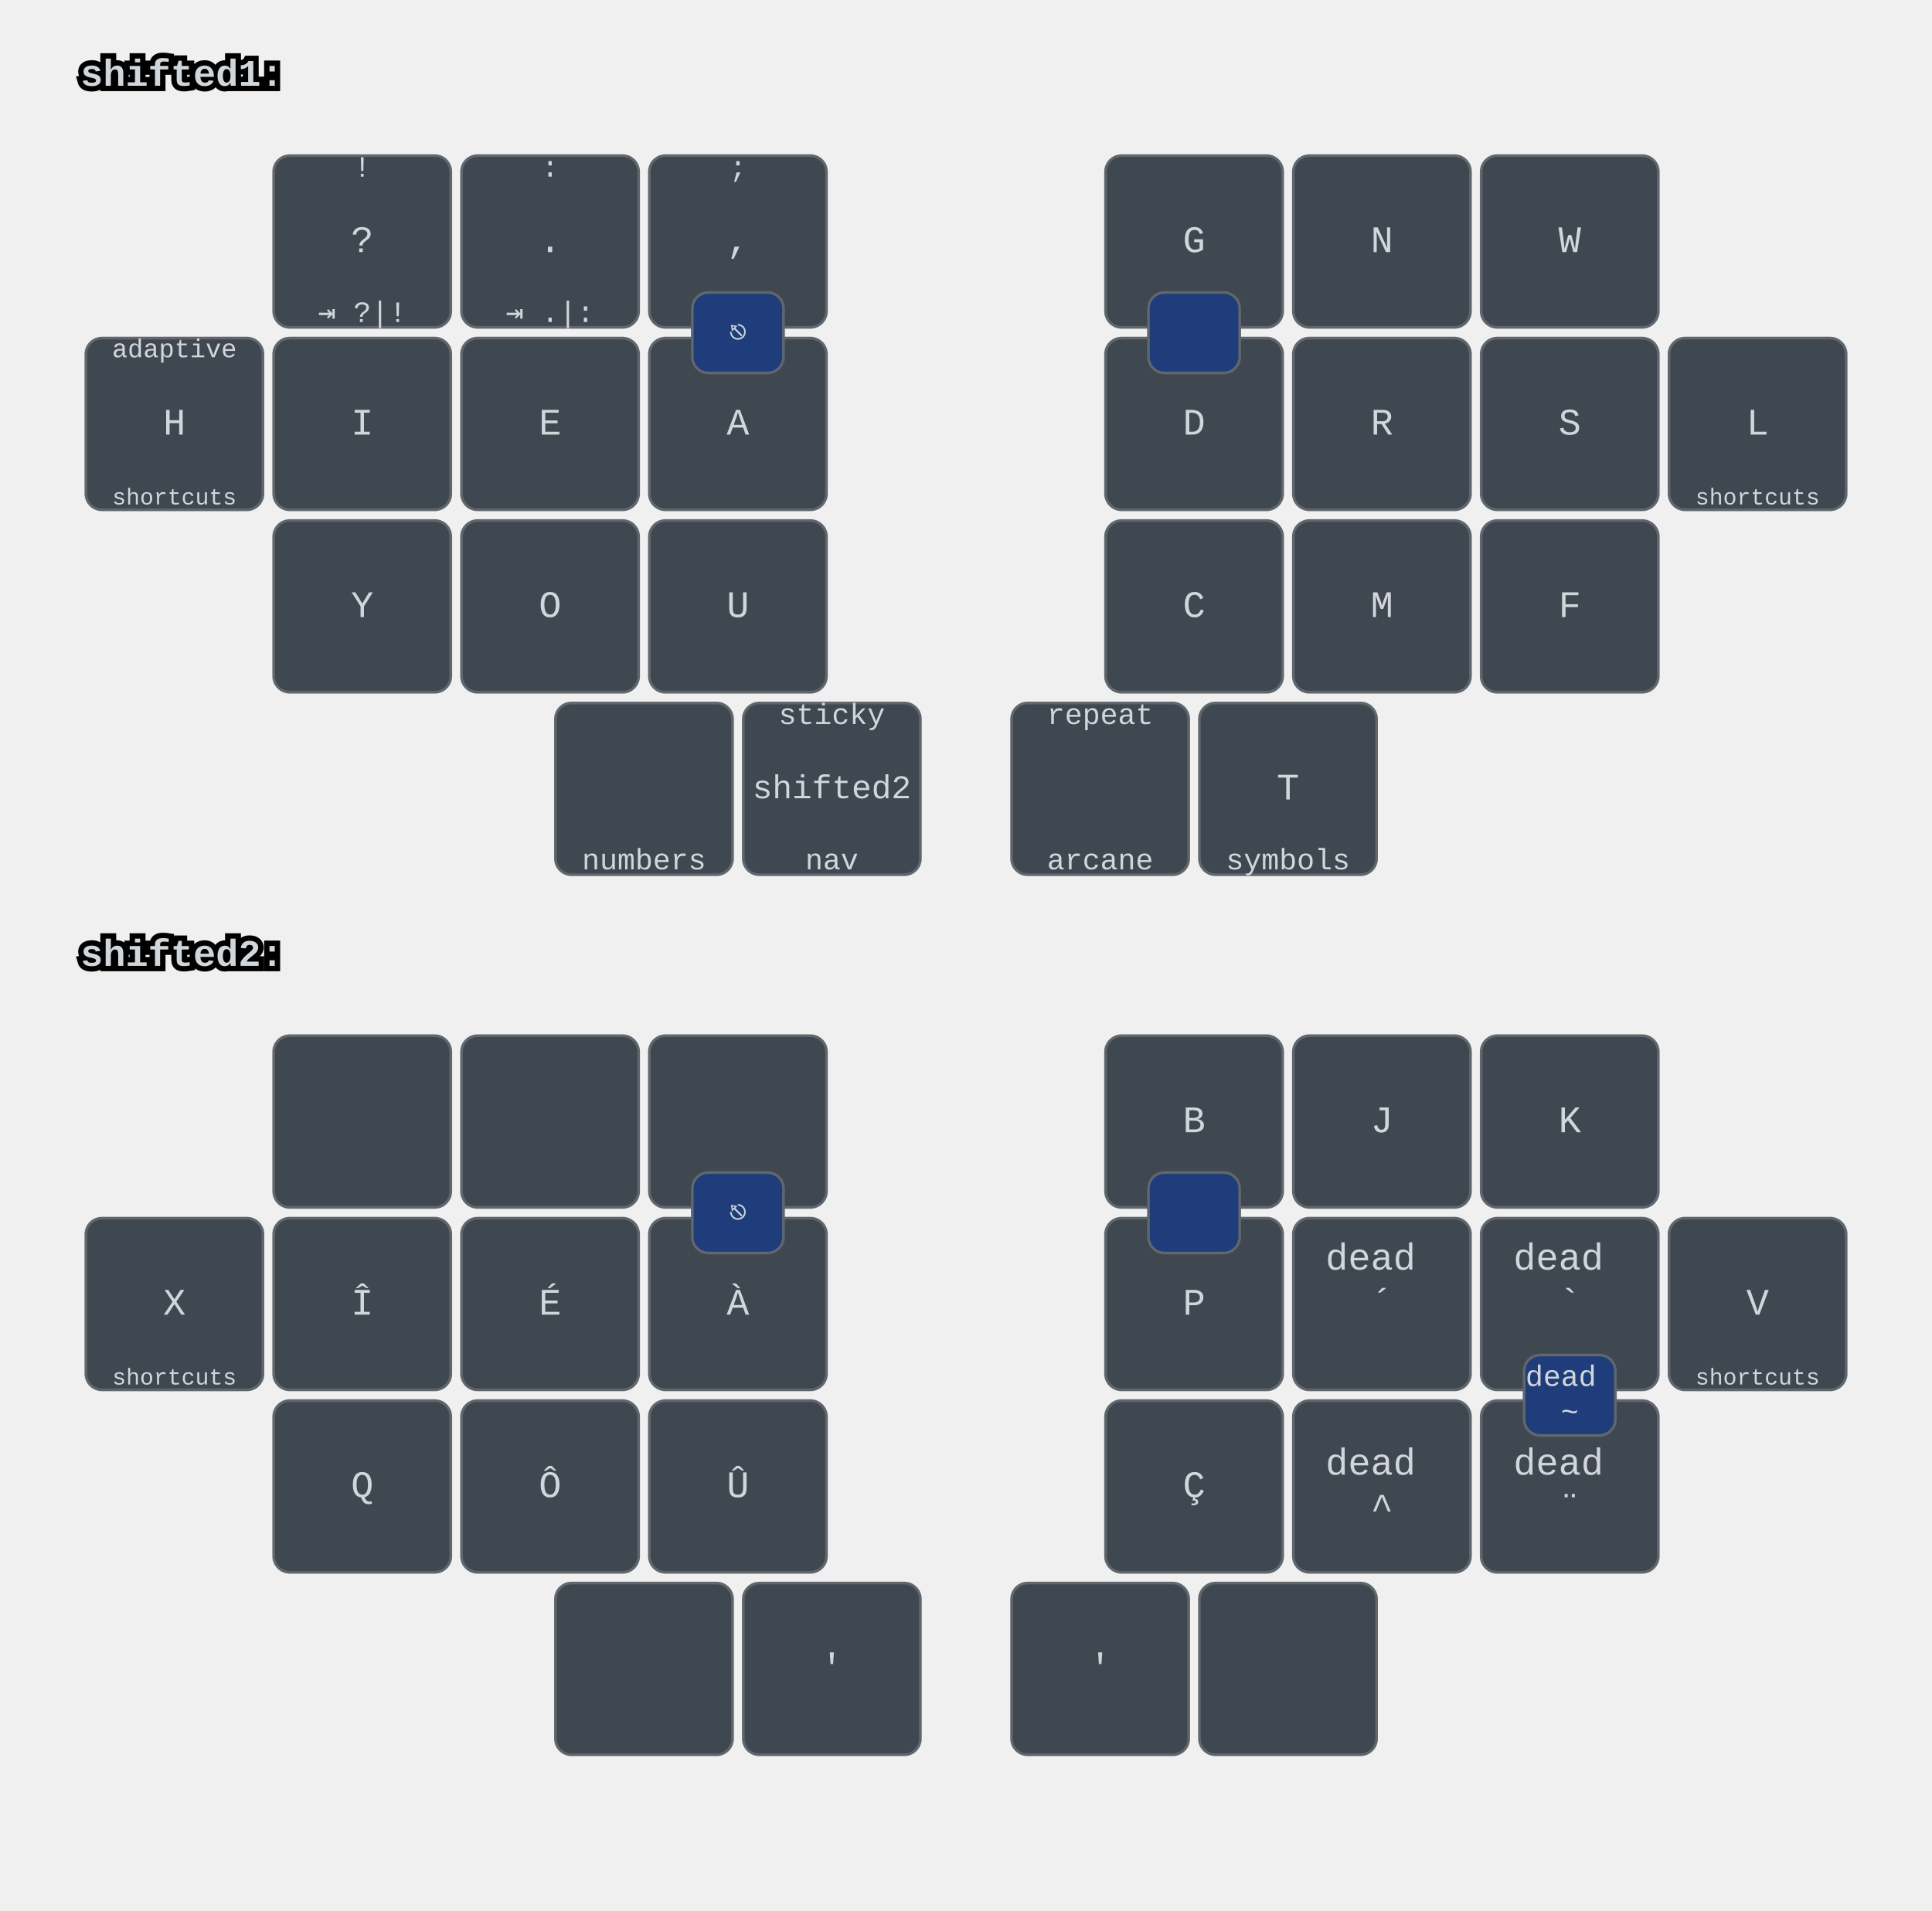
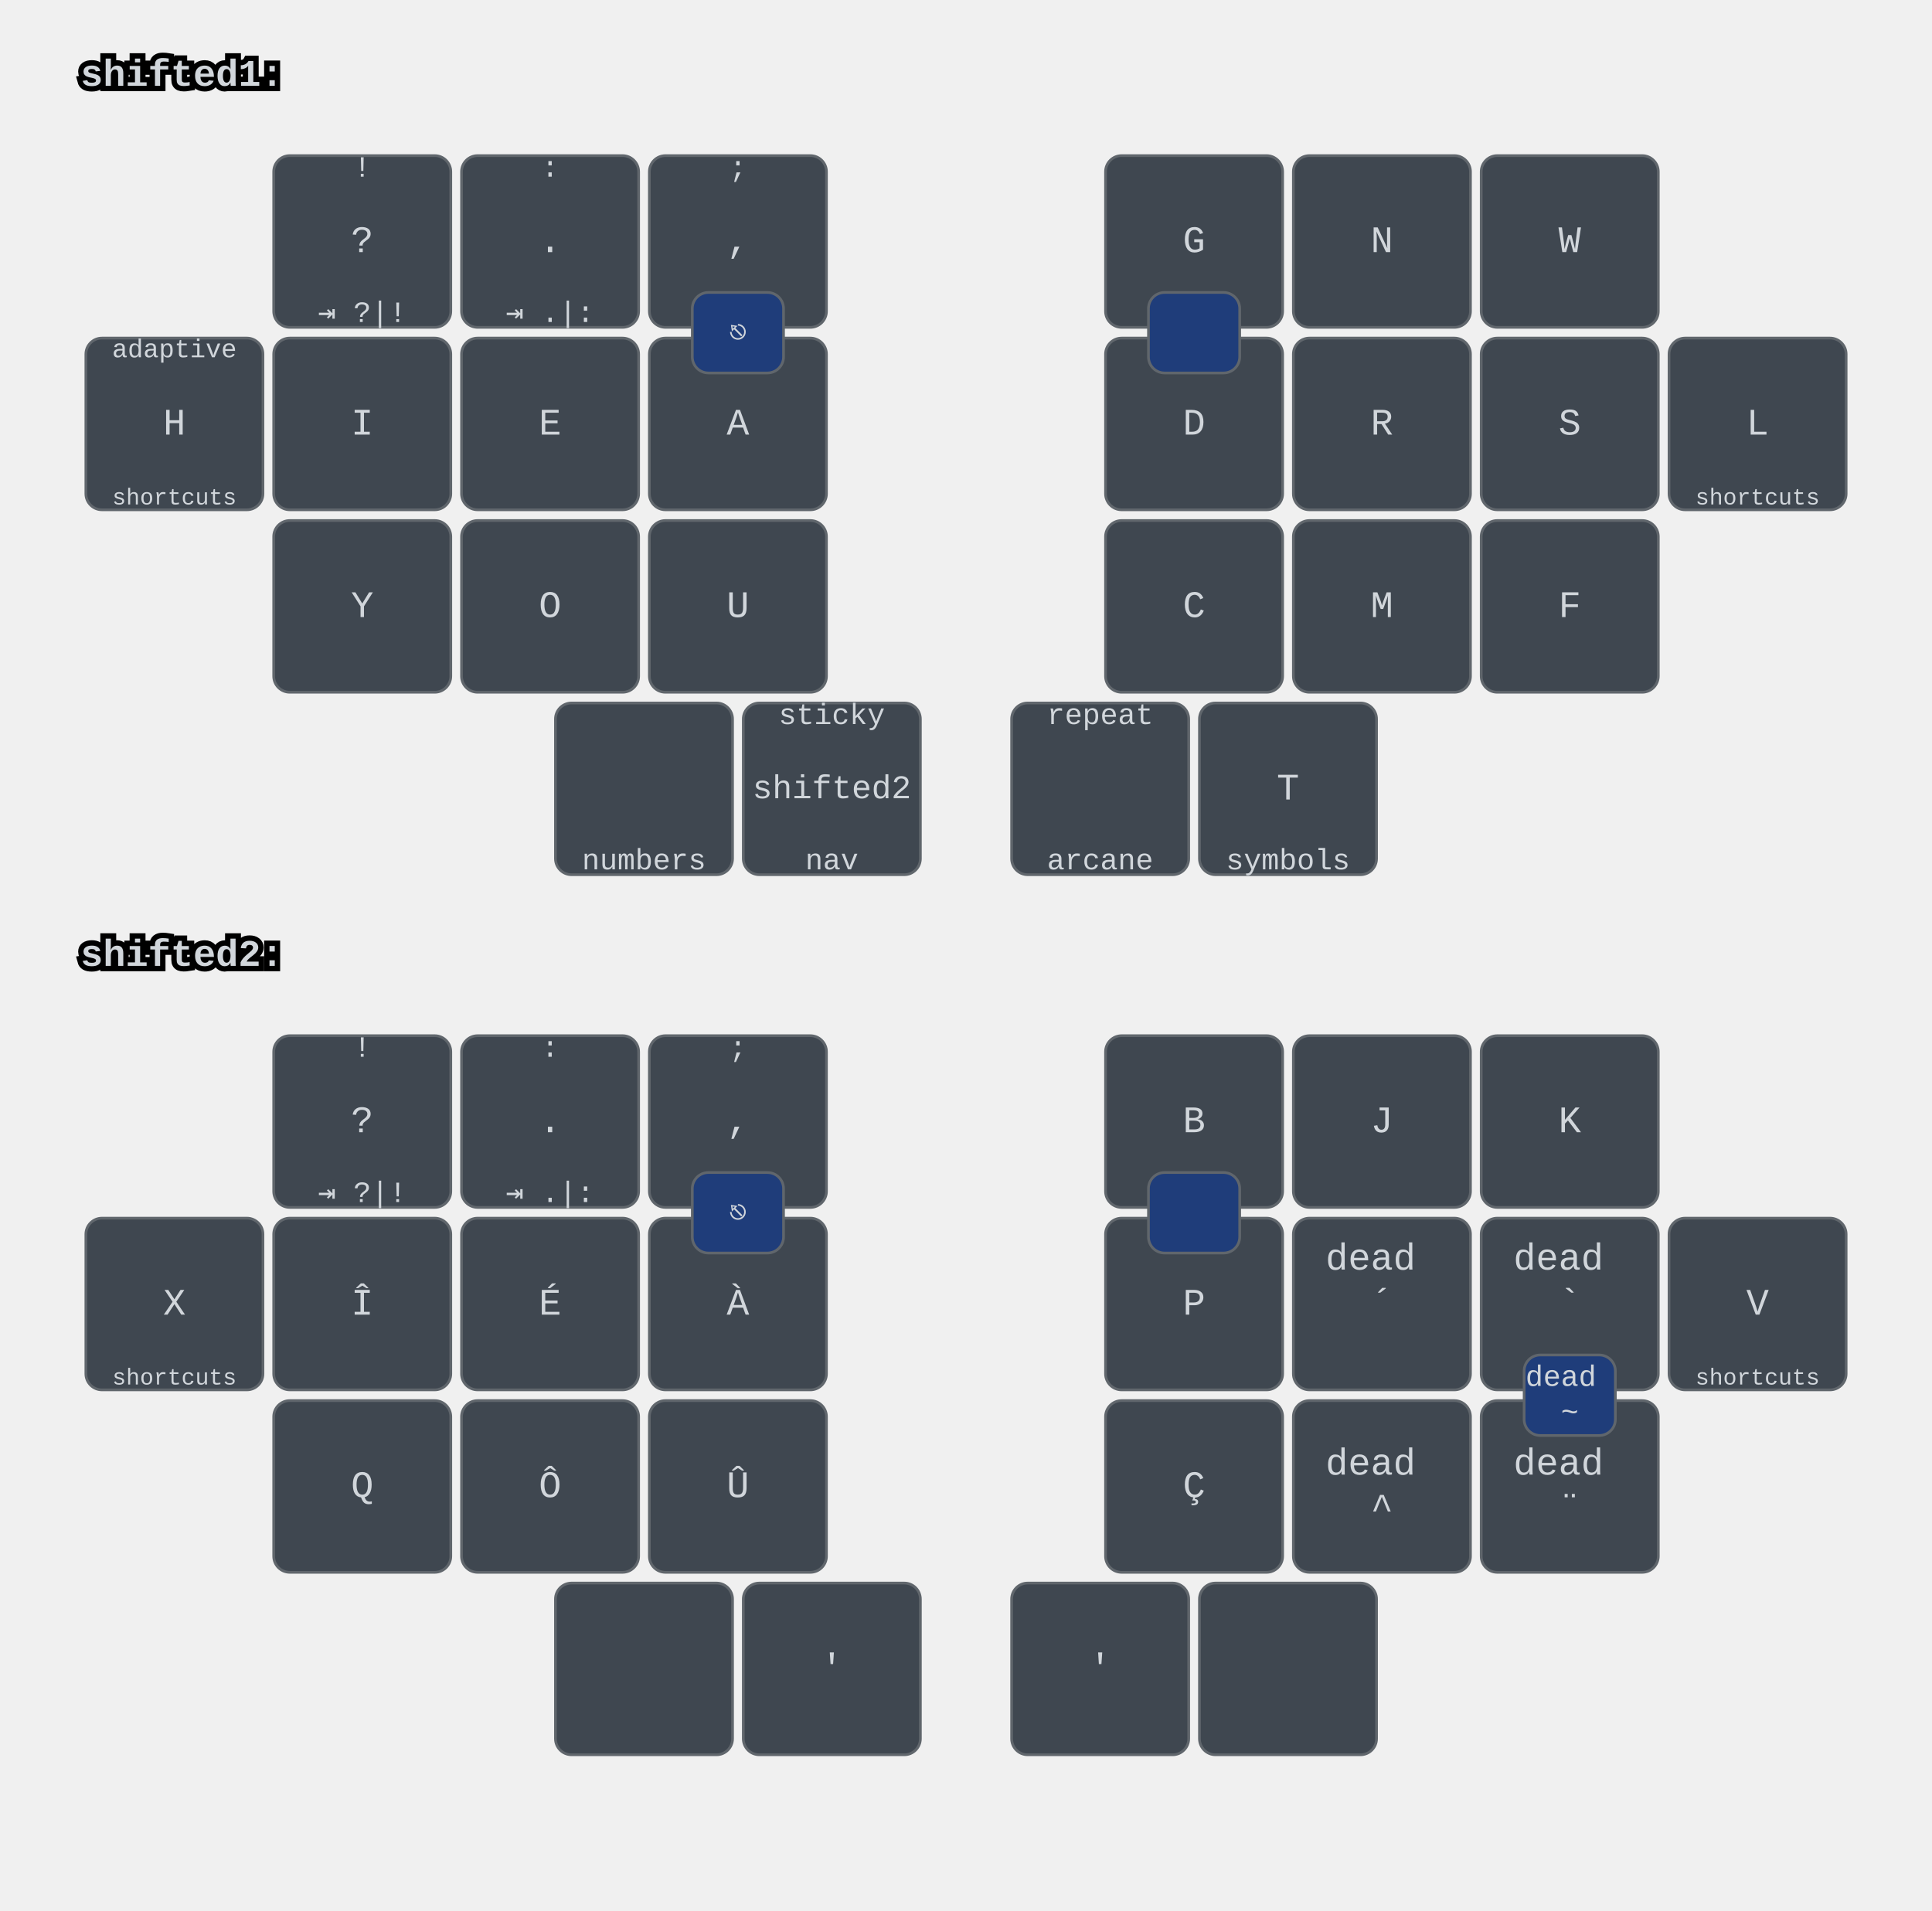
<svg xmlns="http://www.w3.org/2000/svg" xmlns:xlink="http://www.w3.org/1999/xlink" width="720" height="712" viewBox="0 0 720 712" class="keymap">
  <defs>/* start glyphs */
<svg id="mdi:apple-keyboard-command">
      <svg id="mdi-apple-keyboard-command" viewBox="0 0 24 24">
        <path d="M6,2A4,4 0 0,1 10,6V8H14V6A4,4 0 0,1 18,2A4,4 0 0,1 22,6A4,4 0 0,1 18,10H16V14H18A4,4 0 0,1 22,18A4,4 0 0,1 18,22A4,4 0 0,1 14,18V16H10V18A4,4 0 0,1 6,22A4,4 0 0,1 2,18A4,4 0 0,1 6,14H8V10H6A4,4 0 0,1 2,6A4,4 0 0,1 6,2M16,18A2,2 0 0,0 18,20A2,2 0 0,0 20,18A2,2 0 0,0 18,16H16V18M14,10H10V14H14V10M6,16A2,2 0 0,0 4,18A2,2 0 0,0 6,20A2,2 0 0,0 8,18V16H6M8,6A2,2 0 0,0 6,4A2,2 0 0,0 4,6A2,2 0 0,0 6,8H8V6M18,8A2,2 0 0,0 20,6A2,2 0 0,0 18,4A2,2 0 0,0 16,6V8H18Z" />
      </svg>
    </svg>
    <svg id="mdi:apple-keyboard-control">
      <svg id="mdi-apple-keyboard-control" viewBox="0 0 24 24">
        <path d="M19.78,11.78L18.36,13.19L12,6.83L5.64,13.19L4.22,11.78L12,4L19.78,11.78Z" />
      </svg>
    </svg>
    <svg id="mdi:apple-keyboard-option">
      <svg id="mdi-apple-keyboard-option" viewBox="0 0 24 24">
        <path d="M3,4H9.11L16.15,18H21V20H14.88L7.84,6H3V4M14,4H21V6H14V4Z" />
      </svg>
    </svg>
    <svg id="mdi:apple-keyboard-shift">
      <svg id="mdi-apple-keyboard-shift" viewBox="0 0 24 24">
        <path d="M15,18V12H17.17L12,6.83L6.83,12H9V18H15M12,4L22,14H17V20H7V14H2L12,4Z" />
      </svg>
    </svg>
    <svg id="mdi:arrow-down">
      <svg id="mdi-arrow-down" viewBox="0 0 24 24">
        <path d="M11,4H13V16L18.5,10.5L19.92,11.92L12,19.84L4.08,11.92L5.5,10.5L11,16V4Z" />
      </svg>
    </svg>
    <svg id="mdi:arrow-down-bold-outline">
      <svg id="mdi-arrow-down-bold-outline" viewBox="0 0 24 24">
        <path d="M22,11L12,21L2,11H8V3H16V11H22M12,18L17,13H14V5H10V13H7L12,18Z" />
      </svg>
    </svg>
    <svg id="mdi:arrow-left">
      <svg id="mdi-arrow-left" viewBox="0 0 24 24">
        <path d="M20,11V13H8L13.5,18.5L12.08,19.92L4.16,12L12.08,4.08L13.5,5.5L8,11H20Z" />
      </svg>
    </svg>
    <svg id="mdi:arrow-right">
      <svg id="mdi-arrow-right" viewBox="0 0 24 24">
        <path d="M4,11V13H16L10.5,18.5L11.92,19.92L19.84,12L11.92,4.08L10.5,5.5L16,11H4Z" />
      </svg>
    </svg>
    <svg id="mdi:arrow-up">
      <svg id="mdi-arrow-up" viewBox="0 0 24 24">
        <path d="M13,20H11V8L5.5,13.5L4.08,12.08L12,4.16L19.92,12.08L18.5,13.5L13,8V20Z" />
      </svg>
    </svg>
    <svg id="mdi:arrow-up-bold-outline">
      <svg id="mdi-arrow-up-bold-outline" viewBox="0 0 24 24">
        <path d="M16,13V21H8V13H2L12,3L22,13H16M7,11H10V19H14V11H17L12,6L7,11Z" />
      </svg>
    </svg>
    <svg id="mdi:backspace-outline">
      <svg id="mdi-backspace-outline" viewBox="0 0 24 24">
        <path d="M19,15.59L17.59,17L14,13.41L10.41,17L9,15.59L12.59,12L9,8.41L10.41,7L14,10.59L17.59,7L19,8.41L15.41,12L19,15.59M22,3A2,2 0 0,1 24,5V19A2,2 0 0,1 22,21H7C6.31,21 5.77,20.64 5.41,20.11L0,12L5.41,3.88C5.77,3.35 6.31,3 7,3H22M22,5H7L2.28,12L7,19H22V5Z" />
      </svg>
    </svg>
    <svg id="mdi:backspace-reverse-outline">
      <svg id="mdi-backspace-reverse-outline" viewBox="0 0 24 24">
        <path d="M5,15.59L6.41,17L10,13.41L13.59,17L15,15.59L11.41,12L15,8.41L13.59,7L10,10.59L6.41,7L5,8.41L8.59,12L5,15.59M2,3A2,2 0 0,0 0,5V19A2,2 0 0,0 2,21H17C17.69,21 18.23,20.64 18.59,20.11L24,12L18.59,3.88C18.23,3.35 17.69,3 17,3H2M2,5H17L21.72,12L17,19H2V5Z" />
      </svg>
    </svg>
    <svg id="mdi:bluetooth">
      <svg id="mdi-bluetooth" viewBox="0 0 24 24">
        <path d="M14.88,16.29L13,18.17V14.41M13,5.83L14.88,7.71L13,9.58M17.71,7.71L12,2H11V9.58L6.41,5L5,6.41L10.59,12L5,17.58L6.41,19L11,14.41V22H12L17.71,16.29L13.41,12L17.71,7.71Z" />
      </svg>
    </svg>
    <svg id="mdi:bluetooth-off">
      <svg id="mdi-bluetooth-off" viewBox="0 0 24 24">
        <path d="M13,5.83L14.88,7.71L13.28,9.31L14.69,10.72L17.71,7.7L12,2H11V7.03L13,9.03M5.41,4L4,5.41L10.59,12L5,17.59L6.41,19L11,14.41V22H12L16.29,17.71L18.59,20L20,18.59M13,18.17V14.41L14.88,16.29" />
      </svg>
    </svg>
    <svg id="mdi:bug">
      <svg id="mdi-bug" viewBox="0 0 24 24">
        <path d="M14,12H10V10H14M14,16H10V14H14M20,8H17.19C16.74,7.22 16.12,6.55 15.37,6.04L17,4.41L15.59,3L13.42,5.17C12.96,5.06 12.5,5 12,5C11.5,5 11.04,5.06 10.59,5.17L8.41,3L7,4.41L8.62,6.04C7.88,6.55 7.26,7.22 6.81,8H4V10H6.09C6.04,10.33 6,10.66 6,11V12H4V14H6V15C6,15.34 6.04,15.67 6.09,16H4V18H6.81C7.85,19.79 9.78,21 12,21C14.22,21 16.15,19.79 17.19,18H20V16H17.91C17.96,15.67 18,15.34 18,15V14H20V12H18V11C18,10.66 17.96,10.33 17.91,10H20V8Z" />
      </svg>
    </svg>
    <svg id="mdi:camera">
      <svg id="mdi-camera" viewBox="0 0 24 24">
        <path d="M4,4H7L9,2H15L17,4H20A2,2 0 0,1 22,6V18A2,2 0 0,1 20,20H4A2,2 0 0,1 2,18V6A2,2 0 0,1 4,4M12,7A5,5 0 0,0 7,12A5,5 0 0,0 12,17A5,5 0 0,0 17,12A5,5 0 0,0 12,7M12,9A3,3 0 0,1 15,12A3,3 0 0,1 12,15A3,3 0 0,1 9,12A3,3 0 0,1 12,9Z" />
      </svg>
    </svg>
    <svg id="mdi:close">
      <svg id="mdi-close" viewBox="0 0 24 24">
        <path d="M19,6.41L17.59,5L12,10.59L6.41,5L5,6.41L10.59,12L5,17.59L6.41,19L12,13.41L17.59,19L19,17.59L13.41,12L19,6.41Z" />
      </svg>
    </svg>
    <svg id="mdi:console">
      <svg id="mdi-console" viewBox="0 0 24 24">
        <path d="M20,19V7H4V19H20M20,3A2,2 0 0,1 22,5V19A2,2 0 0,1 20,21H4A2,2 0 0,1 2,19V5C2,3.89 2.9,3 4,3H20M13,17V15H18V17H13M9.58,13L5.57,9H8.4L11.7,12.3C12.09,12.69 12.09,13.33 11.7,13.72L8.42,17H5.59L9.58,13Z" />
      </svg>
    </svg>
    <svg id="mdi:debug-step-into">
      <svg id="mdi-debug-step-into" viewBox="0 0 24 24">
        <path d="M12,22A2,2 0 0,1 10,20A2,2 0 0,1 12,18A2,2 0 0,1 14,20A2,2 0 0,1 12,22M13,2V13L17.5,8.5L18.92,9.92L12,16.84L5.08,9.92L6.5,8.5L11,13V2H13Z" />
      </svg>
    </svg>
    <svg id="mdi:debug-step-out">
      <svg id="mdi-debug-step-out" viewBox="0 0 24 24">
        <path d="M12,22A2,2 0 0,1 10,20A2,2 0 0,1 12,18A2,2 0 0,1 14,20A2,2 0 0,1 12,22M13,16H11V6L6.5,10.5L5.08,9.08L12,2.16L18.92,9.08L17.5,10.5L13,6V16Z" />
      </svg>
    </svg>
    <svg id="mdi:debug-step-over">
      <svg id="mdi-debug-step-over" viewBox="0 0 24 24">
        <path d="M12,14A2,2 0 0,1 14,16A2,2 0 0,1 12,18A2,2 0 0,1 10,16A2,2 0 0,1 12,14M23.46,8.86L21.87,15.75L15,14.16L18.8,11.78C17.39,9.5 14.87,8 12,8C8.05,8 4.77,10.86 4.12,14.63L2.15,14.28C2.96,9.58 7.06,6 12,6C15.58,6 18.73,7.89 20.5,10.72L23.46,8.86Z" />
      </svg>
    </svg>
    <svg id="mdi:delete">
      <svg id="mdi-delete" viewBox="0 0 24 24">
        <path d="M19,4H15.5L14.5,3H9.5L8.5,4H5V6H19M6,19A2,2 0 0,0 8,21H16A2,2 0 0,0 18,19V7H6V19Z" />
      </svg>
    </svg>
    <svg id="mdi:desktop-classic">
      <svg id="mdi-desktop-classic" viewBox="0 0 24 24">
        <path d="M6,2C4.89,2 4,2.89 4,4V12C4,13.11 4.89,14 6,14H18C19.11,14 20,13.11 20,12V4C20,2.89 19.11,2 18,2H6M6,4H18V12H6V4M4,15C2.89,15 2,15.89 2,17V20C2,21.11 2.89,22 4,22H20C21.11,22 22,21.11 22,20V17C22,15.89 21.11,15 20,15H4M8,17H20V20H8V17M9,17.75V19.25H13V17.75H9M15,17.75V19.25H19V17.75H15Z" />
      </svg>
    </svg>
    <svg id="mdi:emoticon-happy-outline">
      <svg id="mdi-emoticon-happy-outline" viewBox="0 0 24 24">
        <path d="M20,12A8,8 0 0,0 12,4A8,8 0 0,0 4,12A8,8 0 0,0 12,20A8,8 0 0,0 20,12M22,12A10,10 0 0,1 12,22A10,10 0 0,1 2,12A10,10 0 0,1 12,2A10,10 0 0,1 22,12M10,9.5C10,10.3 9.3,11 8.5,11C7.7,11 7,10.3 7,9.5C7,8.7 7.7,8 8.5,8C9.3,8 10,8.7 10,9.5M17,9.5C17,10.3 16.3,11 15.5,11C14.7,11 14,10.3 14,9.5C14,8.7 14.7,8 15.5,8C16.3,8 17,8.7 17,9.5M12,17.23C10.25,17.23 8.71,16.5 7.81,15.42L9.23,14C9.68,14.72 10.75,15.23 12,15.23C13.25,15.23 14.32,14.72 14.77,14L16.19,15.42C15.29,16.5 13.75,17.23 12,17.23Z" />
      </svg>
    </svg>
    <svg id="mdi:file-tree">
      <svg id="mdi-file-tree" viewBox="0 0 24 24">
        <path d="M3,3H9V7H3V3M15,10H21V14H15V10M15,17H21V21H15V17M13,13H7V18H13V20H7L5,20V9H7V11H13V13Z" />
      </svg>
    </svg>
    <svg id="mdi:flash">
      <svg id="mdi-flash" viewBox="0 0 24 24">
        <path d="M7,2V13H10V22L17,10H13L17,2H7Z" />
      </svg>
    </svg>
    <svg id="mdi:folder-open">
      <svg id="mdi-folder-open" viewBox="0 0 24 24">
        <path d="M19,20H4C2.89,20 2,19.1 2,18V6C2,4.89 2.89,4 4,4H10L12,6H19A2,2 0 0,1 21,8H21L4,8V18L6.14,10H23.21L20.93,18.5C20.7,19.37 19.92,20 19,20Z" />
      </svg>
    </svg>
    <svg id="mdi:format-horizontal-align-left">
      <svg id="mdi-format-horizontal-align-left" viewBox="0 0 24 24">
        <path d="M11,16V13H21V11H11V8L7,12L11,16M3,20H5V4H3V20Z" />
      </svg>
    </svg>
    <svg id="mdi:format-horizontal-align-right">
      <svg id="mdi-format-horizontal-align-right" viewBox="0 0 24 24">
        <path d="M13,8V11H3V13H13V16L17,12L13,8M19,20H21V4H19V20Z" />
      </svg>
    </svg>
    <svg id="mdi:format-letter-case">
      <svg id="mdi-format-letter-case" viewBox="0 0 24 24">
        <path d="M20.06,18C20,17.83 19.91,17.54 19.86,17.11C19.19,17.81 18.38,18.16 17.45,18.16C16.62,18.16 15.93,17.92 15.4,17.45C14.87,17 14.6,16.39 14.6,15.66C14.6,14.78 14.93,14.1 15.6,13.61C16.27,13.12 17.21,12.88 18.43,12.88H19.83V12.24C19.83,11.75 19.68,11.36 19.38,11.07C19.08,10.78 18.63,10.64 18.05,10.64C17.53,10.64 17.1,10.76 16.75,11C16.4,11.25 16.23,11.54 16.23,11.89H14.77C14.77,11.46 14.92,11.05 15.22,10.65C15.5,10.25 15.93,9.94 16.44,9.71C16.95,9.5 17.5,9.36 18.13,9.36C19.11,9.36 19.87,9.6 20.42,10.09C20.97,10.58 21.26,11.25 21.28,12.11V16C21.28,16.8 21.38,17.42 21.58,17.88V18H20.06M17.66,16.88C18.11,16.88 18.54,16.77 18.95,16.56C19.35,16.35 19.65,16.07 19.83,15.73V14.16H18.7C16.93,14.16 16.04,14.63 16.04,15.57C16.04,16 16.19,16.3 16.5,16.53C16.8,16.76 17.18,16.88 17.66,16.88M5.46,13.71H9.53L7.5,8.29L5.46,13.71M6.64,6H8.36L13.07,18H11.14L10.17,15.43H4.82L3.86,18H1.93L6.64,6Z" />
      </svg>
    </svg>
    <svg id="mdi:keyboard-return">
      <svg id="mdi-keyboard-return" viewBox="0 0 24 24">
        <path d="M19,7V11H5.83L9.41,7.41L8,6L2,12L8,18L9.41,16.58L5.83,13H21V7H19Z" />
      </svg>
    </svg>
    <svg id="mdi:keyboard-space">
      <svg id="mdi-keyboard-space" viewBox="0 0 24 24">
        <path d="M3 15H5V19H19V15H21V19C21 20.1 20.1 21 19 21H5C3.9 21 3 20.1 3 19V15Z" />
      </svg>
    </svg>
    <svg id="mdi:lock">
      <svg id="mdi-lock" viewBox="0 0 24 24">
        <path d="M12,17A2,2 0 0,0 14,15C14,13.89 13.1,13 12,13A2,2 0 0,0 10,15A2,2 0 0,0 12,17M18,8A2,2 0 0,1 20,10V20A2,2 0 0,1 18,22H6A2,2 0 0,1 4,20V10C4,8.89 4.9,8 6,8H7V6A5,5 0 0,1 12,1A5,5 0 0,1 17,6V8H18M12,3A3,3 0 0,0 9,6V8H15V6A3,3 0 0,0 12,3Z" />
      </svg>
    </svg>
    <svg id="mdi:microphone">
      <svg id="mdi-microphone" viewBox="0 0 24 24">
        <path d="M12,2A3,3 0 0,1 15,5V11A3,3 0 0,1 12,14A3,3 0 0,1 9,11V5A3,3 0 0,1 12,2M19,11C19,14.53 16.39,17.44 13,17.93V21H11V17.93C7.61,17.44 5,14.53 5,11H7A5,5 0 0,0 12,16A5,5 0 0,0 17,11H19Z" />
      </svg>
    </svg>
    <svg id="mdi:microsoft-visual-studio-code">
      <svg id="mdi-microsoft-visual-studio-code" viewBox="0 0 24 24">
        <path d="M17,16.47V7.39L11,11.93M2.22,9.19C1.92,8.87 1.91,8.37 2.2,8.04L3.4,6.93C3.6,6.75 4.09,6.67 4.45,6.93L7.87,9.54L15.8,2.29C16.12,1.97 16.67,1.84 17.3,2.17L21.3,4.08C21.66,4.29 22,4.62 22,5.23V18.73C22,19.13 21.71,19.56 21.4,19.73L17,21.83C16.68,21.96 16.08,21.84 15.87,21.63L7.85,14.33L4.45,16.93C4.07,17.19 3.6,17.12 3.4,16.93L2.2,15.83C1.88,15.5 1.92,14.96 2.25,14.63L5.25,11.93" />
      </svg>
    </svg>
    <svg id="mdi:play-pause">
      <svg id="mdi-play-pause" viewBox="0 0 24 24">
        <path d="M3,5V19L11,12M13,19H16V5H13M18,5V19H21V5" />
      </svg>
    </svg>
    <svg id="mdi:power-sleep">
      <svg id="mdi-power-sleep" viewBox="0 0 24 24">
        <path d="M18.73,18C15.4,21.69 9.71,22 6,18.64C2.33,15.31 2.04,9.62 5.37,5.93C6.9,4.25 9,3.2 11.27,3C7.96,6.7 8.27,12.39 12,15.71C13.63,17.19 15.78,18 18,18C18.25,18 18.5,18 18.73,18Z" />
      </svg>
    </svg>
    <svg id="mdi:repeat">
      <svg id="mdi-repeat" viewBox="0 0 24 24">
        <path d="M17,17H7V14L3,18L7,22V19H19V13H17M7,7H17V10L21,6L17,2V5H5V11H7V7Z" />
      </svg>
    </svg>
    <svg id="mdi:skip-backward">
      <svg id="mdi-skip-backward" viewBox="0 0 24 24">
        <path d="M20,5V19L13,12M6,5V19H4V5M13,5V19L6,12" />
      </svg>
    </svg>
    <svg id="mdi:skip-forward">
      <svg id="mdi-skip-forward" viewBox="0 0 24 24">
        <path d="M4,5V19L11,12M18,5V19H20V5M11,5V19L18,12" />
      </svg>
    </svg>
    <svg id="mdi:usb-port">
      <svg id="mdi-usb-port" viewBox="0 0 24 24">
        <path d="M8 2C6.9 2 6 2.9 6 4V12H5V16L9 20V22H15V20L19 16V12H18V4C18 2.9 17.11 2 16 2M8 4H16V12H8M9 7V9H11V7M13 7V9H15V7Z" />
      </svg>
    </svg>
    <svg id="mdi:volume-high">
      <svg id="mdi-volume-high" viewBox="0 0 24 24">
        <path d="M14,3.23V5.29C16.89,6.15 19,8.83 19,12C19,15.17 16.89,17.84 14,18.7V20.77C18,19.86 21,16.28 21,12C21,7.72 18,4.14 14,3.23M16.5,12C16.5,10.23 15.5,8.71 14,7.97V16C15.5,15.29 16.5,13.76 16.5,12M3,9V15H7L12,20V4L7,9H3Z" />
      </svg>
    </svg>
    <svg id="mdi:volume-medium">
      <svg id="mdi-volume-medium" viewBox="0 0 24 24">
        <path d="M5,9V15H9L14,20V4L9,9M18.5,12C18.5,10.23 17.5,8.71 16,7.97V16C17.5,15.29 18.5,13.76 18.5,12Z" />
      </svg>
    </svg>
  </defs>/* end glyphs */
<style>/* inherit to force styles through use tags */
svg path {
    fill: inherit;
}

/* font and background color specifications */
svg.keymap {
    font-family: SFMono-Regular,Consolas,Liberation Mono,Menlo,monospace;
    font-size: 14px;
    font-kerning: normal;
    text-rendering: optimizeLegibility;
    fill: #24292e;
}

/* default key styling */
rect.key {
    fill: #f6f8fa;
}

rect.key, rect.combo {
    stroke: #c9cccf;
    stroke-width: 1;
}

/* default key side styling, only used is draw_key_sides is set */
rect.side {
    filter: brightness(90%);
}

/* color accent for combo boxes */
rect.combo, rect.combo-separate {
    fill: #cdf;
}

/* color accent for held keys */
rect.held, rect.combo.held {
    fill: #fdd;
}

/* color accent for ghost (optional) keys */
rect.ghost, rect.combo.ghost {
    stroke-dasharray: 4, 4;
    stroke-width: 2;
}

text {
    text-anchor: middle;
    dominant-baseline: middle;
}

/* styling for layer labels */
text.label {
    font-weight: bold;
    text-anchor: start;
    stroke: white;
    stroke-width: 4;
    paint-order: stroke;
}

/* styling for optional footer */
text.footer {
    text-anchor: end;
    dominant-baseline: auto;
    stroke: white;
    stroke-width: 4;
    paint-order: stroke;
}

/* styling for combo tap, and key non-tap label text */
text.combo, text.hold, text.shifted, text.left, text.right {
    font-size: 11px;
}

text.hold {
    text-anchor: middle;
    dominant-baseline: auto;
}

text.shifted {
    text-anchor: middle;
    dominant-baseline: hanging;
}

text.left {
    text-anchor: start;
}

text.right {
    text-anchor: end;
}

text.layer-activator {
    text-decoration: underline;
}

/* styling for hold/shifted label text in combo box */
text.combo.hold, text.combo.shifted, text.combo.left, text.combo.right {
    font-size: 8px;
}

/* lighter symbol for transparent keys */
text.trans {
    fill: #7b7e81;
}

/* styling for combo dendrons */
path.combo {
    stroke-width: 1;
    stroke: gray;
    fill: none;
}

/* Start Tabler Icons Cleanup */
/* cannot use height/width with glyphs */
.icon-tabler &gt; path {
    fill: inherit;
    stroke: inherit;
    stroke-width: 2;
}
/* hide tabler's default box */
.icon-tabler &gt; path[stroke="none"][fill="none"] {
    visibility: hidden;
}
/* End Tabler Icons Cleanup */

svg.keymap { fill: #d1d6db; }
rect.key { fill: #3f4750; }
rect.key, rect.combo { stroke: #60666c; }
rect.combo, rect.combo-separate { fill: #1f3d7a; }
rect.held, rect.combo.held { fill: #854747; }
text.label, text.footer { stroke: black; }
text.trans { fill: #7e8184; }
path.combo { stroke: #7f7f7f; }

rect.held.alternate { fill: #ffe6f2; }</style>
  <g transform="translate(30, 0)" class="layer-shifted1">
    <text x="0" y="28" class="label" id="shifted1">shifted1:</text>
    <g transform="translate(0, 56)">
      <g transform="translate(105, 34)" class="key keypos-0">
        <rect rx="6" ry="6" x="-33" y="-32" width="66" height="64" class="key" />
        <text x="0" y="0" class="key tap">?</text>
        <text x="0" y="30" class="key hold">⇥ ?|!</text>
        <text x="0" y="-30" class="key shifted">!</text>
      </g>
      <g transform="translate(175, 34)" class="key keypos-1">
        <rect rx="6" ry="6" x="-33" y="-32" width="66" height="64" class="key" />
        <text x="0" y="0" class="key tap">.</text>
        <text x="0" y="30" class="key hold">⇥ .|:</text>
        <text x="0" y="-30" class="key shifted">:</text>
      </g>
      <g transform="translate(245, 34)" class="key keypos-2">
        <rect rx="6" ry="6" x="-33" y="-32" width="66" height="64" class="key" />
        <text x="0" y="0" class="key tap">,</text>
        <text x="0" y="30" class="key hold">⇥ ,|;</text>
        <text x="0" y="-30" class="key shifted">;</text>
      </g>
      <g transform="translate(415, 34)" class="key keypos-3">
        <rect rx="6" ry="6" x="-33" y="-32" width="66" height="64" class="key" />
        <text x="0" y="0" class="key tap">G</text>
      </g>
      <g transform="translate(485, 34)" class="key keypos-4">
        <rect rx="6" ry="6" x="-33" y="-32" width="66" height="64" class="key" />
        <text x="0" y="0" class="key tap">N</text>
      </g>
      <g transform="translate(555, 34)" class="key keypos-5">
        <rect rx="6" ry="6" x="-33" y="-32" width="66" height="64" class="key" />
        <text x="0" y="0" class="key tap">W</text>
      </g>
      <g transform="translate(35, 102)" class="key keypos-6">
        <rect rx="6" ry="6" x="-33" y="-32" width="66" height="64" class="key" />
        <text x="0" y="0" class="key tap">H</text>
        <text x="0" y="30" class="key hold">
          <tspan style="font-size: 78%">shortcuts</tspan>
        </text>
        <text x="0" y="-30" class="key shifted">
          <tspan style="font-size: 88%">adaptive</tspan>
        </text>
      </g>
      <g transform="translate(105, 102)" class="key keypos-7">
        <rect rx="6" ry="6" x="-33" y="-32" width="66" height="64" class="key" />
        <text x="0" y="0" class="key tap">I</text>
        <use href="#mdi:apple-keyboard-option" xlink:href="#mdi:apple-keyboard-option" x="-6" y="18" height="12" width="12.0" class="key hold glyph mdi:apple-keyboard-option" />
      </g>
      <g transform="translate(175, 102)" class="key keypos-8">
        <rect rx="6" ry="6" x="-33" y="-32" width="66" height="64" class="key" />
        <text x="0" y="0" class="key tap">E</text>
        <use href="#mdi:apple-keyboard-control" xlink:href="#mdi:apple-keyboard-control" x="-6" y="18" height="12" width="12.0" class="key hold glyph mdi:apple-keyboard-control" />
      </g>
      <g transform="translate(245, 102)" class="key keypos-9">
        <rect rx="6" ry="6" x="-33" y="-32" width="66" height="64" class="key" />
        <text x="0" y="0" class="key tap">A</text>
        <use href="#mdi:apple-keyboard-shift" xlink:href="#mdi:apple-keyboard-shift" x="-6" y="18" height="12" width="12.0" class="key hold glyph mdi:apple-keyboard-shift" />
      </g>
      <g transform="translate(415, 102)" class="key keypos-10">
        <rect rx="6" ry="6" x="-33" y="-32" width="66" height="64" class="key" />
        <text x="0" y="0" class="key tap">D</text>
        <use href="#mdi:apple-keyboard-shift" xlink:href="#mdi:apple-keyboard-shift" x="-6" y="18" height="12" width="12.0" class="key hold glyph mdi:apple-keyboard-shift" />
      </g>
      <g transform="translate(485, 102)" class="key keypos-11">
        <rect rx="6" ry="6" x="-33" y="-32" width="66" height="64" class="key" />
        <text x="0" y="0" class="key tap">R</text>
        <use href="#mdi:apple-keyboard-control" xlink:href="#mdi:apple-keyboard-control" x="-6" y="18" height="12" width="12.0" class="key hold glyph mdi:apple-keyboard-control" />
      </g>
      <g transform="translate(555, 102)" class="key keypos-12">
        <rect rx="6" ry="6" x="-33" y="-32" width="66" height="64" class="key" />
        <text x="0" y="0" class="key tap">S</text>
        <use href="#mdi:apple-keyboard-option" xlink:href="#mdi:apple-keyboard-option" x="-6" y="18" height="12" width="12.0" class="key hold glyph mdi:apple-keyboard-option" />
      </g>
      <g transform="translate(625, 102)" class="key keypos-13">
        <rect rx="6" ry="6" x="-33" y="-32" width="66" height="64" class="key" />
        <text x="0" y="0" class="key tap">L</text>
        <text x="0" y="30" class="key hold">
          <tspan style="font-size: 78%">shortcuts</tspan>
        </text>
      </g>
      <g transform="translate(105, 170)" class="key keypos-14">
        <rect rx="6" ry="6" x="-33" y="-32" width="66" height="64" class="key" />
        <text x="0" y="0" class="key tap">Y</text>
      </g>
      <g transform="translate(175, 170)" class="key keypos-15">
        <rect rx="6" ry="6" x="-33" y="-32" width="66" height="64" class="key" />
        <text x="0" y="0" class="key tap">O</text>
      </g>
      <g transform="translate(245, 170)" class="key keypos-16">
        <rect rx="6" ry="6" x="-33" y="-32" width="66" height="64" class="key" />
        <text x="0" y="0" class="key tap">U</text>
        <use href="#mdi:apple-keyboard-command" xlink:href="#mdi:apple-keyboard-command" x="-6" y="18" height="12" width="12.0" class="key hold glyph mdi:apple-keyboard-command" />
      </g>
      <g transform="translate(415, 170)" class="key keypos-17">
        <rect rx="6" ry="6" x="-33" y="-32" width="66" height="64" class="key" />
        <text x="0" y="0" class="key tap">C</text>
        <use href="#mdi:apple-keyboard-command" xlink:href="#mdi:apple-keyboard-command" x="-6" y="18" height="12" width="12.0" class="key hold glyph mdi:apple-keyboard-command" />
      </g>
      <g transform="translate(485, 170)" class="key keypos-18">
        <rect rx="6" ry="6" x="-33" y="-32" width="66" height="64" class="key" />
        <text x="0" y="0" class="key tap">M</text>
      </g>
      <g transform="translate(555, 170)" class="key keypos-19">
        <rect rx="6" ry="6" x="-33" y="-32" width="66" height="64" class="key" />
        <text x="0" y="0" class="key tap">F</text>
      </g>
      <g transform="translate(210, 238)" class="key keypos-20">
        <rect rx="6" ry="6" x="-33" y="-32" width="66" height="64" class="key" />
        <use href="#mdi:keyboard-space" xlink:href="#mdi:keyboard-space" x="-7" y="-7" height="14" width="14.0" class="key tap glyph mdi:keyboard-space" />
        <text x="0" y="30" class="key hold">numbers</text>
      </g>
      <g transform="translate(280, 238)" class="key keypos-21">
        <rect rx="6" ry="6" x="-33" y="-32" width="66" height="64" class="key" />
        <a href="#shifted2">
          <text x="0" y="0" class="key tap layer-activator">
            <tspan style="font-size: 88%">shifted2</tspan>
          </text>
        </a>
        <text x="0" y="30" class="key hold">nav</text>
        <text x="0" y="-30" class="key shifted">sticky</text>
      </g>
      <g transform="translate(380, 238)" class="key keypos-22">
        <rect rx="6" ry="6" x="-33" y="-32" width="66" height="64" class="key" />
        <use href="#mdi:repeat" xlink:href="#mdi:repeat" x="-7" y="-7" height="14" width="14.0" class="key tap glyph mdi:repeat" />
        <text x="0" y="30" class="key hold">arcane</text>
        <text x="0" y="-30" class="key shifted">repeat</text>
      </g>
      <g transform="translate(450, 238)" class="key keypos-23">
        <rect rx="6" ry="6" x="-33" y="-32" width="66" height="64" class="key" />
        <text x="0" y="0" class="key tap">T</text>
        <text x="0" y="30" class="key hold">symbols</text>
      </g>
      <g class="combo combopos-0">
        <rect rx="6" ry="6" x="228" y="53" width="34" height="30" class="combo" />
        <text x="245" y="68" class="combo tap">⎋</text>
      </g>
      <g class="combo combopos-1">
        <rect rx="6" ry="6" x="398" y="53" width="34" height="30" class="combo" />
        <use href="#mdi:backspace-outline" xlink:href="#mdi:backspace-outline" x="408" y="61" height="14" width="14.0" class="combo tap glyph mdi:backspace-outline" />
      </g>
    </g>
  </g>
  <g transform="translate(30, 328)" class="layer-shifted2">
    <text x="0" y="28" class="label" id="shifted2">shifted2:</text>
    <g transform="translate(0, 56)">
      <g transform="translate(105, 34)" class="key keypos-0">
        <rect rx="6" ry="6" x="-33" y="-32" width="66" height="64" class="key" />
+         <text x="0" y="0" class="key tap">?</text>
+         <text x="0" y="30" class="key hold">⇥ ?|!</text>
+         <text x="0" y="-30" class="key shifted">!</text>
      </g>
      <g transform="translate(175, 34)" class="key keypos-1">
        <rect rx="6" ry="6" x="-33" y="-32" width="66" height="64" class="key" />
+         <text x="0" y="0" class="key tap">.</text>
+         <text x="0" y="30" class="key hold">⇥ .|:</text>
+         <text x="0" y="-30" class="key shifted">:</text>
      </g>
      <g transform="translate(245, 34)" class="key keypos-2">
        <rect rx="6" ry="6" x="-33" y="-32" width="66" height="64" class="key" />
+         <text x="0" y="0" class="key tap">,</text>
+         <text x="0" y="30" class="key hold">⇥ ,|;</text>
+         <text x="0" y="-30" class="key shifted">;</text>
      </g>
      <g transform="translate(415, 34)" class="key keypos-3">
        <rect rx="6" ry="6" x="-33" y="-32" width="66" height="64" class="key" />
        <text x="0" y="0" class="key tap">B</text>
      </g>
      <g transform="translate(485, 34)" class="key keypos-4">
        <rect rx="6" ry="6" x="-33" y="-32" width="66" height="64" class="key" />
        <text x="0" y="0" class="key tap">J</text>
      </g>
      <g transform="translate(555, 34)" class="key keypos-5">
        <rect rx="6" ry="6" x="-33" y="-32" width="66" height="64" class="key" />
        <text x="0" y="0" class="key tap">K</text>
      </g>
      <g transform="translate(35, 102)" class="key keypos-6">
        <rect rx="6" ry="6" x="-33" y="-32" width="66" height="64" class="key" />
        <text x="0" y="0" class="key tap">X</text>
        <text x="0" y="30" class="key hold">
          <tspan style="font-size: 78%">shortcuts</tspan>
        </text>
      </g>
      <g transform="translate(105, 102)" class="key keypos-7">
        <rect rx="6" ry="6" x="-33" y="-32" width="66" height="64" class="key" />
        <text x="0" y="0" class="key tap">Î</text>
        <use href="#mdi:apple-keyboard-option" xlink:href="#mdi:apple-keyboard-option" x="-6" y="18" height="12" width="12.0" class="key hold glyph mdi:apple-keyboard-option" />
      </g>
      <g transform="translate(175, 102)" class="key keypos-8">
        <rect rx="6" ry="6" x="-33" y="-32" width="66" height="64" class="key" />
        <text x="0" y="0" class="key tap">É</text>
        <use href="#mdi:apple-keyboard-control" xlink:href="#mdi:apple-keyboard-control" x="-6" y="18" height="12" width="12.0" class="key hold glyph mdi:apple-keyboard-control" />
      </g>
      <g transform="translate(245, 102)" class="key keypos-9">
        <rect rx="6" ry="6" x="-33" y="-32" width="66" height="64" class="key" />
        <text x="0" y="0" class="key tap">À</text>
        <use href="#mdi:apple-keyboard-shift" xlink:href="#mdi:apple-keyboard-shift" x="-6" y="18" height="12" width="12.0" class="key hold glyph mdi:apple-keyboard-shift" />
      </g>
      <g transform="translate(415, 102)" class="key keypos-10">
        <rect rx="6" ry="6" x="-33" y="-32" width="66" height="64" class="key" />
        <text x="0" y="0" class="key tap">P</text>
        <use href="#mdi:apple-keyboard-shift" xlink:href="#mdi:apple-keyboard-shift" x="-6" y="18" height="12" width="12.0" class="key hold glyph mdi:apple-keyboard-shift" />
      </g>
      <g transform="translate(485, 102)" class="key keypos-11">
        <rect rx="6" ry="6" x="-33" y="-32" width="66" height="64" class="key" />
        <text x="0" y="0" class="key tap">
          <tspan x="0" dy="-1.2em">dead</tspan>
          <tspan x="0" dy="1.2em">´</tspan>
        </text>
        <use href="#mdi:apple-keyboard-control" xlink:href="#mdi:apple-keyboard-control" x="-6" y="18" height="12" width="12.0" class="key hold glyph mdi:apple-keyboard-control" />
      </g>
      <g transform="translate(555, 102)" class="key keypos-12">
        <rect rx="6" ry="6" x="-33" y="-32" width="66" height="64" class="key" />
        <text x="0" y="0" class="key tap">
          <tspan x="0" dy="-1.2em">dead</tspan>
          <tspan x="0" dy="1.2em">`</tspan>
        </text>
        <use href="#mdi:apple-keyboard-option" xlink:href="#mdi:apple-keyboard-option" x="-6" y="18" height="12" width="12.0" class="key hold glyph mdi:apple-keyboard-option" />
      </g>
      <g transform="translate(625, 102)" class="key keypos-13">
        <rect rx="6" ry="6" x="-33" y="-32" width="66" height="64" class="key" />
        <text x="0" y="0" class="key tap">V</text>
        <text x="0" y="30" class="key hold">
          <tspan style="font-size: 78%">shortcuts</tspan>
        </text>
      </g>
      <g transform="translate(105, 170)" class="key keypos-14">
        <rect rx="6" ry="6" x="-33" y="-32" width="66" height="64" class="key" />
        <text x="0" y="0" class="key tap">Q</text>
      </g>
      <g transform="translate(175, 170)" class="key keypos-15">
        <rect rx="6" ry="6" x="-33" y="-32" width="66" height="64" class="key" />
        <text x="0" y="0" class="key tap">Ô</text>
      </g>
      <g transform="translate(245, 170)" class="key keypos-16">
        <rect rx="6" ry="6" x="-33" y="-32" width="66" height="64" class="key" />
        <text x="0" y="0" class="key tap">Û</text>
        <use href="#mdi:apple-keyboard-command" xlink:href="#mdi:apple-keyboard-command" x="-6" y="18" height="12" width="12.0" class="key hold glyph mdi:apple-keyboard-command" />
      </g>
      <g transform="translate(415, 170)" class="key keypos-17">
        <rect rx="6" ry="6" x="-33" y="-32" width="66" height="64" class="key" />
        <text x="0" y="0" class="key tap">Ç</text>
        <use href="#mdi:apple-keyboard-command" xlink:href="#mdi:apple-keyboard-command" x="-6" y="18" height="12" width="12.0" class="key hold glyph mdi:apple-keyboard-command" />
      </g>
      <g transform="translate(485, 170)" class="key keypos-18">
        <rect rx="6" ry="6" x="-33" y="-32" width="66" height="64" class="key" />
        <text x="0" y="0" class="key tap">
          <tspan x="0" dy="-0.6em">dead</tspan>
          <tspan x="0" dy="1.2em">^</tspan>
        </text>
      </g>
      <g transform="translate(555, 170)" class="key keypos-19">
        <rect rx="6" ry="6" x="-33" y="-32" width="66" height="64" class="key" />
        <text x="0" y="0" class="key tap">
          <tspan x="0" dy="-0.6em">dead</tspan>
          <tspan x="0" dy="1.2em">¨</tspan>
        </text>
      </g>
      <g transform="translate(210, 238)" class="key keypos-20">
        <rect rx="6" ry="6" x="-33" y="-32" width="66" height="64" class="key" />
        <use href="#mdi:keyboard-space" xlink:href="#mdi:keyboard-space" x="-7" y="-7" height="14" width="14.0" class="key tap glyph mdi:keyboard-space" />
      </g>
      <g transform="translate(280, 238)" class="key keypos-21">
        <rect rx="6" ry="6" x="-33" y="-32" width="66" height="64" class="key" />
        <text x="0" y="0" class="key tap">'</text>
      </g>
      <g transform="translate(380, 238)" class="key keypos-22">
        <rect rx="6" ry="6" x="-33" y="-32" width="66" height="64" class="key" />
        <text x="0" y="0" class="key tap">'</text>
      </g>
      <g transform="translate(450, 238)" class="key keypos-23">
        <rect rx="6" ry="6" x="-33" y="-32" width="66" height="64" class="key" />
        <use href="#mdi:keyboard-space" xlink:href="#mdi:keyboard-space" x="-7" y="-7" height="14" width="14.0" class="key tap glyph mdi:keyboard-space" />
      </g>
      <g class="combo combopos-0">
        <rect rx="6" ry="6" x="228" y="53" width="34" height="30" class="combo" />
        <text x="245" y="68" class="combo tap">⎋</text>
      </g>
      <g class="combo combopos-1">
        <rect rx="6" ry="6" x="398" y="53" width="34" height="30" class="combo" />
        <use href="#mdi:backspace-outline" xlink:href="#mdi:backspace-outline" x="408" y="61" height="14" width="14.0" class="combo tap glyph mdi:backspace-outline" />
      </g>
      <g class="combo combopos-2">
        <rect rx="6" ry="6" x="538" y="121" width="34" height="30" class="combo" />
        <text x="555" y="136" class="combo tap">
          <tspan x="555" dy="-0.6em">dead</tspan>
          <tspan x="555" dy="1.2em">~</tspan>
        </text>
      </g>
    </g>
  </g>
</svg>
